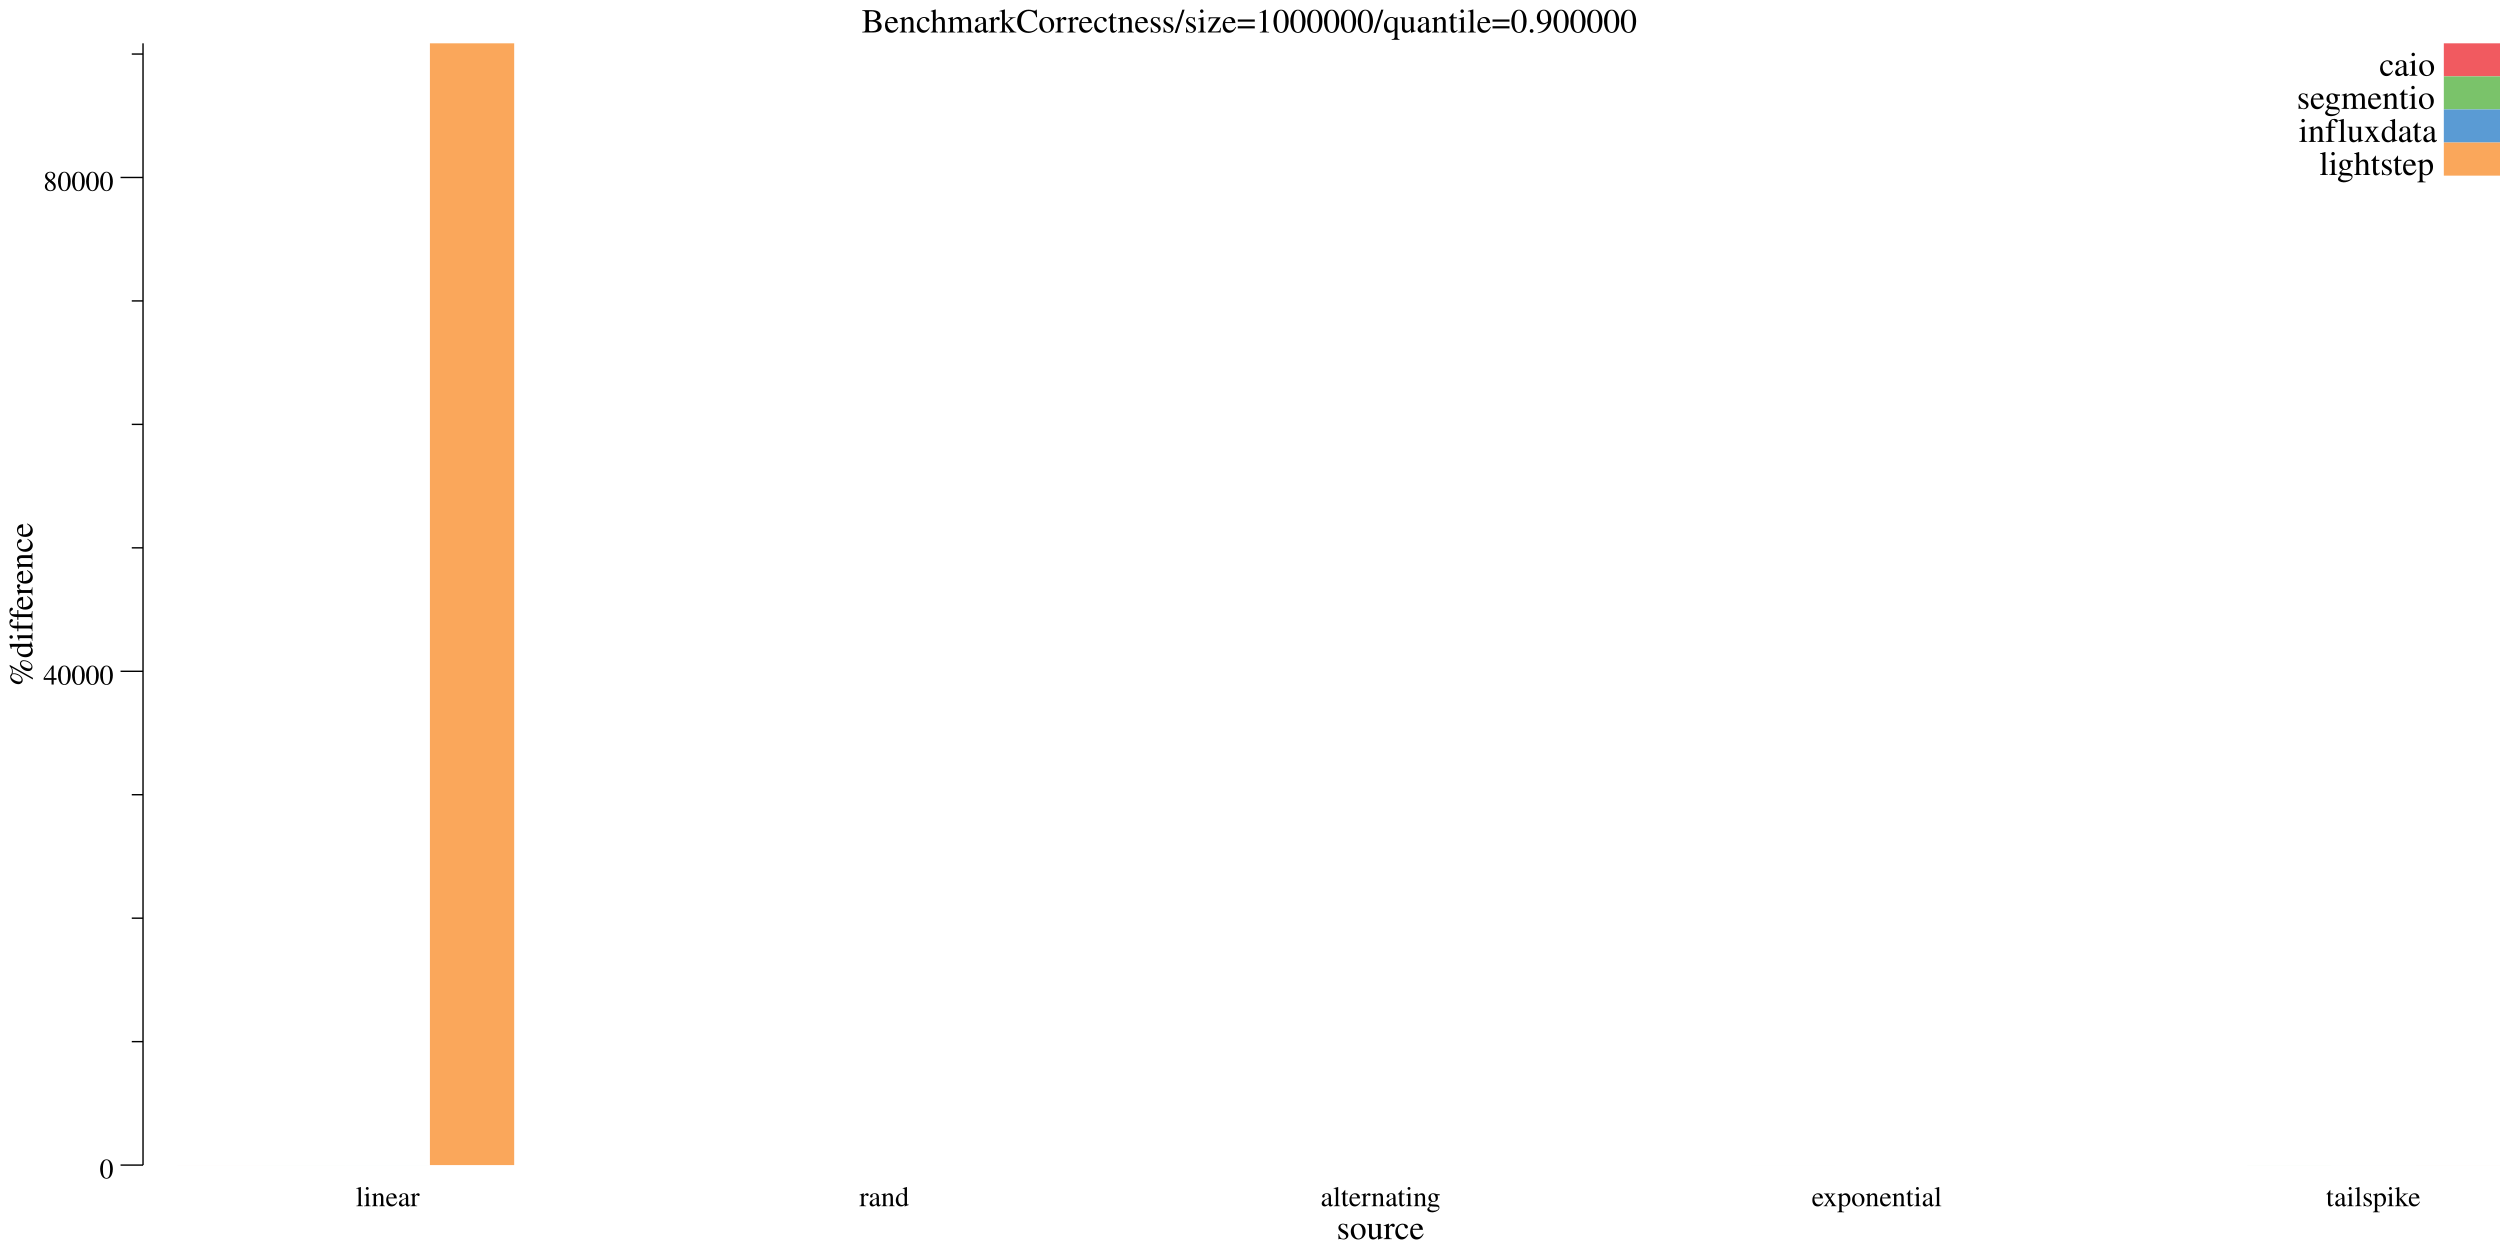
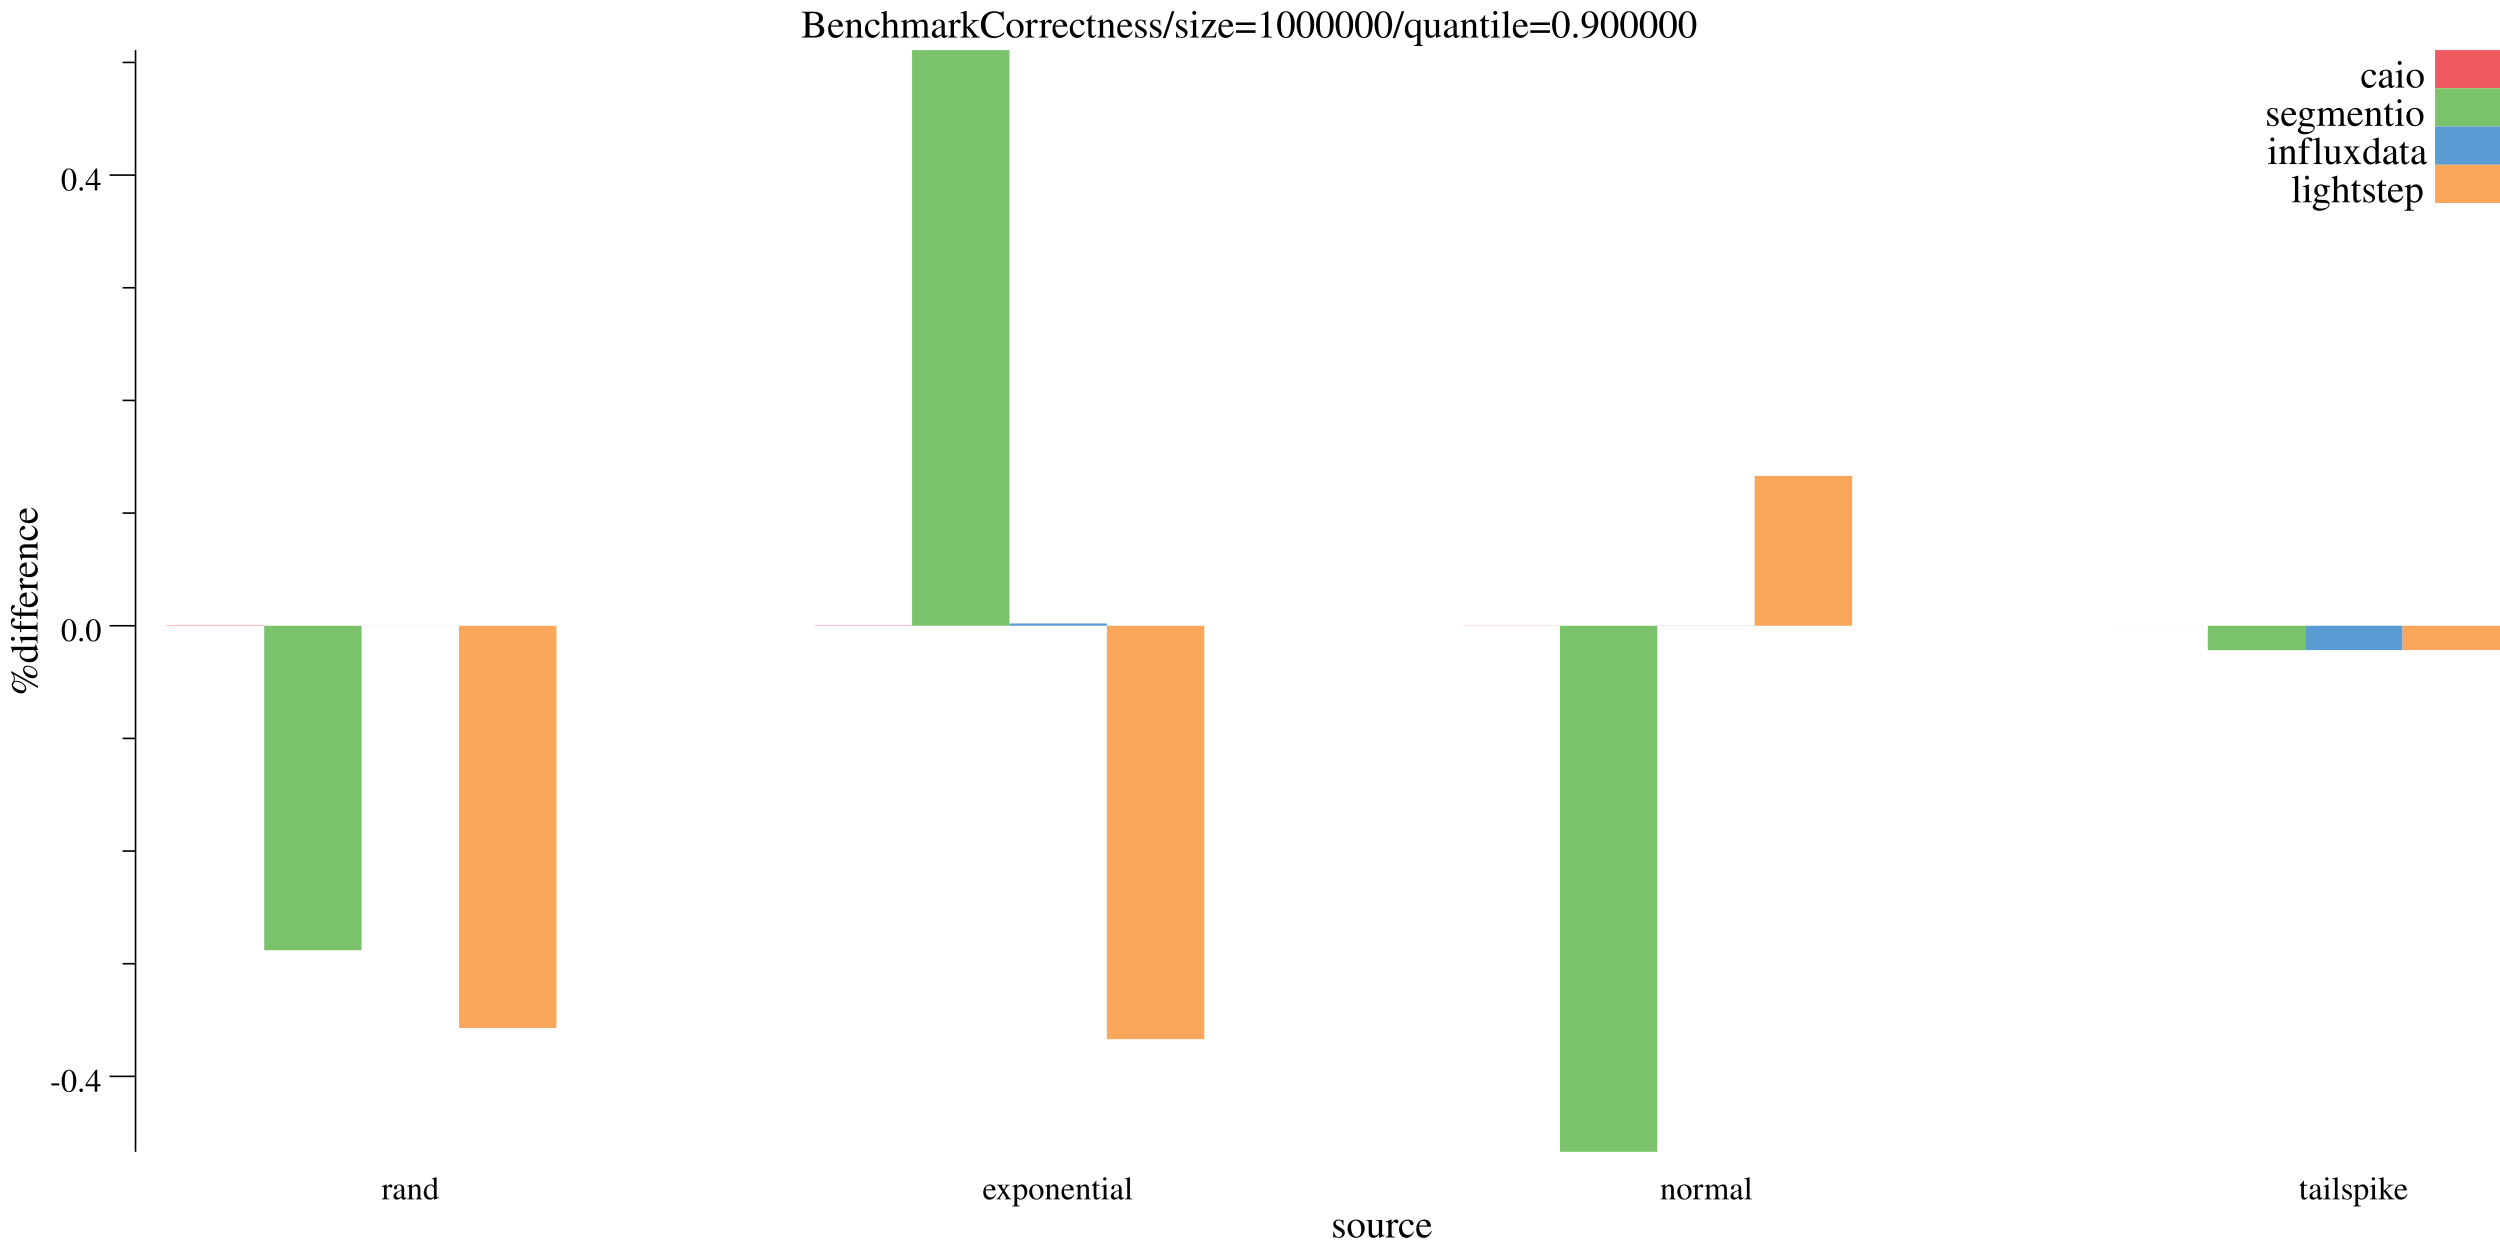
- <svg xmlns="http://www.w3.org/2000/svg" width="890pt" height="445pt" viewBox="0 0 890 445">
-   <g transform="scale(1, -1) translate(0, -445)">
-     <path d="M0,0L890,0L890,445L0,445Z" style="fill:#FFFFFF" />
-     <text x="306.76" y="-433.45" transform="scale(1, -1)" style="font-family:Times;font-weight:normal;font-style:normal;font-size:12px">BenchmarkCorrectness/size=1000000/quantile=0.900000</text>
-     <text x="475.86" y="-3.861" transform="scale(1, -1)" style="font-family:Times;font-weight:normal;font-style:normal;font-size:12px">source</text>
-     <text x="126.67" y="-15.602" transform="scale(1, -1)" style="font-family:Times;font-weight:normal;font-style:normal;font-size:10px">linear</text>
-     <text x="305.9" y="-15.602" transform="scale(1, -1)" style="font-family:Times;font-weight:normal;font-style:normal;font-size:10px">rand</text>
-     <text x="470.14" y="-15.602" transform="scale(1, -1)" style="font-family:Times;font-weight:normal;font-style:normal;font-size:10px">alternating</text>
-     <text x="644.94" y="-15.602" transform="scale(1, -1)" style="font-family:Times;font-weight:normal;font-style:normal;font-size:10px">exponential</text>
-     <text x="828.06" y="-15.602" transform="scale(1, -1)" style="font-family:Times;font-weight:normal;font-style:normal;font-size:10px">tailspike</text>
+ <svg xmlns="http://www.w3.org/2000/svg" width="770pt" height="385pt" viewBox="0 0 770 385">
+   <g transform="scale(1, -1) translate(0, -385)">
+     <path d="M0,0L770,0L770,385L0,385Z" style="fill:#FFFFFF" />
+     <text x="246.76" y="-373.45" transform="scale(1, -1)" style="font-family:Times;font-weight:normal;font-style:normal;font-size:12px">BenchmarkCorrectness/size=1000000/quantile=0.900000</text>
+     <text x="410.03" y="-3.861" transform="scale(1, -1)" style="font-family:Times;font-weight:normal;font-style:normal;font-size:12px">source</text>
+     <text x="117.5" y="-15.602" transform="scale(1, -1)" style="font-family:Times;font-weight:normal;font-style:normal;font-size:10px">rand</text>
+     <text x="302.6" y="-15.602" transform="scale(1, -1)" style="font-family:Times;font-weight:normal;font-style:normal;font-size:10px">exponential</text>
+     <text x="511.3" y="-15.602" transform="scale(1, -1)" style="font-family:Times;font-weight:normal;font-style:normal;font-size:10px">normal</text>
+     <text x="708.06" y="-15.602" transform="scale(1, -1)" style="font-family:Times;font-weight:normal;font-style:normal;font-size:10px">tailspike</text>
    <g transform="rotate(90)">
-       <text x="200.7" y="11.555" transform="scale(1, -1)" style="font-family:Times;font-weight:normal;font-style:normal;font-size:12px">%difference</text>
+       <text x="170.7" y="11.555" transform="scale(1, -1)" style="font-family:Times;font-weight:normal;font-style:normal;font-size:12px">%difference</text>
    </g>
-     <text x="35.416" y="-25.509" transform="scale(1, -1)" style="font-family:Times;font-weight:normal;font-style:normal;font-size:10px">0</text>
-     <text x="15.416" y="-201.3" transform="scale(1, -1)" style="font-family:Times;font-weight:normal;font-style:normal;font-size:10px">40000</text>
-     <text x="15.416" y="-377.09" transform="scale(1, -1)" style="font-family:Times;font-weight:normal;font-style:normal;font-size:10px">80000</text>
-     <path d="M42.916,30.23L50.916,30.23" style="fill:none;stroke:#000000;stroke-width:0.5" />
-     <path d="M42.916,206.02L50.916,206.02" style="fill:none;stroke:#000000;stroke-width:0.5" />
-     <path d="M42.916,381.82L50.916,381.82" style="fill:none;stroke:#000000;stroke-width:0.5" />
-     <path d="M46.916,74.179L50.916,74.179" style="fill:none;stroke:#000000;stroke-width:0.5" />
-     <path d="M46.916,118.13L50.916,118.13" style="fill:none;stroke:#000000;stroke-width:0.5" />
-     <path d="M46.916,162.08L50.916,162.08" style="fill:none;stroke:#000000;stroke-width:0.5" />
-     <path d="M46.916,249.97L50.916,249.97" style="fill:none;stroke:#000000;stroke-width:0.5" />
-     <path d="M46.916,293.92L50.916,293.92" style="fill:none;stroke:#000000;stroke-width:0.5" />
-     <path d="M46.916,337.87L50.916,337.87" style="fill:none;stroke:#000000;stroke-width:0.5" />
-     <path d="M46.916,425.76L50.916,425.76" style="fill:none;stroke:#000000;stroke-width:0.5" />
-     <path d="M50.916,30.23L50.916,429.58" style="fill:none;stroke:#000000;stroke-width:0.5" />
-     <path d="M63.048,30.23L63.048,30.234L93.048,30.234L93.048,30.23Z" style="fill:#F15A60" />
-     <path d="M239.79,30.23L239.79,30.23L269.79,30.23L269.79,30.23Z" style="fill:#F15A60" />
-     <path d="M416.52,30.23L416.52,30.23L446.52,30.23L446.52,30.23Z" style="fill:#F15A60" />
-     <path d="M593.26,30.23L593.26,30.23L623.26,30.23L623.26,30.23Z" style="fill:#F15A60" />
-     <path d="M770,30.23L770,30.23L800,30.23L800,30.23Z" style="fill:#F15A60" />
-     <path d="M93.048,30.23L93.048,30.233L123.05,30.233L123.05,30.23Z" style="fill:#7AC36A" />
-     <path d="M269.79,30.23L269.79,30.23L299.79,30.23L299.79,30.23Z" style="fill:#7AC36A" />
-     <path d="M446.52,30.23L446.52,30.23L476.52,30.23L476.52,30.23Z" style="fill:#7AC36A" />
-     <path d="M623.26,30.23L623.26,30.231L653.26,30.231L653.26,30.23Z" style="fill:#7AC36A" />
-     <path d="M800,30.23L800,30.236L830,30.236L830,30.23Z" style="fill:#7AC36A" />
-     <path d="M123.05,30.23L123.05,30.233L153.05,30.233L153.05,30.23Z" style="fill:#5A9BD4" />
-     <path d="M299.79,30.23L299.79,30.23L329.79,30.23L329.79,30.23Z" style="fill:#5A9BD4" />
-     <path d="M476.52,30.23L476.52,30.23L506.52,30.23L506.52,30.23Z" style="fill:#5A9BD4" />
-     <path d="M653.26,30.23L653.26,30.23L683.26,30.23L683.26,30.23Z" style="fill:#5A9BD4" />
-     <path d="M830,30.23L830,30.232L860,30.232L860,30.23Z" style="fill:#5A9BD4" />
-     <path d="M153.05,30.23L153.05,429.58L183.05,429.58L183.05,30.23Z" style="fill:#FAA75B" />
-     <path d="M329.79,30.23L329.79,30.231L359.79,30.231L359.79,30.23Z" style="fill:#FAA75B" />
-     <path d="M506.52,30.23L506.52,30.231L536.52,30.231L536.52,30.23Z" style="fill:#FAA75B" />
-     <path d="M683.26,30.23L683.26,30.231L713.26,30.231L713.26,30.23Z" style="fill:#FAA75B" />
-     <path d="M860,30.23L860,30.236L890,30.236L890,30.23Z" style="fill:#FAA75B" />
-     <path d="M870,417.81L870,429.58L890,429.58L890,417.81Z" style="fill:#F15A60" />
-     <text x="847.01" y="-418.03" transform="scale(1, -1)" style="font-family:Times;font-weight:normal;font-style:normal;font-size:12px">caio</text>
-     <path d="M870,406.03L870,417.81L890,417.81L890,406.03Z" style="fill:#7AC36A" />
-     <text x="817.68" y="-406.25" transform="scale(1, -1)" style="font-family:Times;font-weight:normal;font-style:normal;font-size:12px">segmentio</text>
-     <path d="M870,394.25L870,406.03L890,406.03L890,394.25Z" style="fill:#5A9BD4" />
-     <text x="818.35" y="-394.47" transform="scale(1, -1)" style="font-family:Times;font-weight:normal;font-style:normal;font-size:12px">influxdata</text>
-     <path d="M870,382.47L870,394.25L890,394.25L890,382.47Z" style="fill:#FAA75B" />
-     <text x="825.67" y="-382.7" transform="scale(1, -1)" style="font-family:Times;font-weight:normal;font-style:normal;font-size:12px">lightstep</text>
+     <text x="15.416" y="-48.757" transform="scale(1, -1)" style="font-family:Times;font-weight:normal;font-style:normal;font-size:10px">-0.4</text>
+     <text x="18.746" y="-187.55" transform="scale(1, -1)" style="font-family:Times;font-weight:normal;font-style:normal;font-size:10px">0.0</text>
+     <text x="18.746" y="-326.35" transform="scale(1, -1)" style="font-family:Times;font-weight:normal;font-style:normal;font-size:10px">0.4</text>
+     <path d="M33.746,53.479L41.746,53.479" style="fill:none;stroke:#000000;stroke-width:0.5" />
+     <path d="M33.746,192.27L41.746,192.27" style="fill:none;stroke:#000000;stroke-width:0.5" />
+     <path d="M33.746,331.07L41.746,331.07" style="fill:none;stroke:#000000;stroke-width:0.5" />
+     <path d="M37.746,88.177L41.746,88.177" style="fill:none;stroke:#000000;stroke-width:0.5" />
+     <path d="M37.746,122.88L41.746,122.88" style="fill:none;stroke:#000000;stroke-width:0.5" />
+     <path d="M37.746,157.57L41.746,157.57" style="fill:none;stroke:#000000;stroke-width:0.5" />
+     <path d="M37.746,226.97L41.746,226.97" style="fill:none;stroke:#000000;stroke-width:0.5" />
+     <path d="M37.746,261.67L41.746,261.67" style="fill:none;stroke:#000000;stroke-width:0.5" />
+     <path d="M37.746,296.37L41.746,296.37" style="fill:none;stroke:#000000;stroke-width:0.5" />
+     <path d="M37.746,365.77L41.746,365.77" style="fill:none;stroke:#000000;stroke-width:0.5" />
+     <path d="M41.746,30.23L41.746,369.58" style="fill:none;stroke:#000000;stroke-width:0.5" />
+     <path d="M51.38,192.27L51.38,192.41L81.38,192.41L81.38,192.27Z" style="fill:#F15A60" />
+     <path d="M250.92,192.27L250.92,192.39L280.92,192.39L280.92,192.27Z" style="fill:#F15A60" />
+     <path d="M450.46,192.27L450.46,192.22L480.46,192.22L480.46,192.27Z" style="fill:#F15A60" />
+     <path d="M650,192.27L650,192.26L680,192.26L680,192.27Z" style="fill:#F15A60" />
+     <path d="M81.38,192.27L81.38,92.341L111.38,92.341L111.38,192.27Z" style="fill:#7AC36A" />
+     <path d="M280.92,192.27L280.92,369.58L310.92,369.58L310.92,192.27Z" style="fill:#7AC36A" />
+     <path d="M480.46,192.27L480.46,30.23L510.46,30.23L510.46,192.27Z" style="fill:#7AC36A" />
+     <path d="M680,192.27L680,184.74L710,184.74L710,192.27Z" style="fill:#7AC36A" />
+     <path d="M111.38,192.27L111.38,192.29L141.38,192.29L141.38,192.27Z" style="fill:#5A9BD4" />
+     <path d="M310.92,192.27L310.92,192.97L340.92,192.97L340.92,192.27Z" style="fill:#5A9BD4" />
+     <path d="M510.46,192.27L510.46,192.22L540.46,192.22L540.46,192.27Z" style="fill:#5A9BD4" />
+     <path d="M710,192.27L710,184.78L740,184.78L740,192.27Z" style="fill:#5A9BD4" />
+     <path d="M141.38,192.27L141.38,68.399L171.38,68.399L171.38,192.27Z" style="fill:#FAA75B" />
+     <path d="M340.92,192.27L340.92,64.929L370.92,64.929L370.92,192.27Z" style="fill:#FAA75B" />
+     <path d="M540.46,192.27L540.46,238.42L570.46,238.42L570.46,192.27Z" style="fill:#FAA75B" />
+     <path d="M740,192.27L740,184.78L770,184.78L770,192.27Z" style="fill:#FAA75B" />
+     <path d="M750,357.81L750,369.58L770,369.58L770,357.81Z" style="fill:#F15A60" />
+     <text x="727.01" y="-358.03" transform="scale(1, -1)" style="font-family:Times;font-weight:normal;font-style:normal;font-size:12px">caio</text>
+     <path d="M750,346.03L750,357.81L770,357.81L770,346.03Z" style="fill:#7AC36A" />
+     <text x="697.68" y="-346.25" transform="scale(1, -1)" style="font-family:Times;font-weight:normal;font-style:normal;font-size:12px">segmentio</text>
+     <path d="M750,334.25L750,346.03L770,346.03L770,334.25Z" style="fill:#5A9BD4" />
+     <text x="698.35" y="-334.47" transform="scale(1, -1)" style="font-family:Times;font-weight:normal;font-style:normal;font-size:12px">influxdata</text>
+     <path d="M750,322.47L750,334.25L770,334.25L770,322.47Z" style="fill:#FAA75B" />
+     <text x="705.67" y="-322.7" transform="scale(1, -1)" style="font-family:Times;font-weight:normal;font-style:normal;font-size:12px">lightstep</text>
  </g>
</svg>
